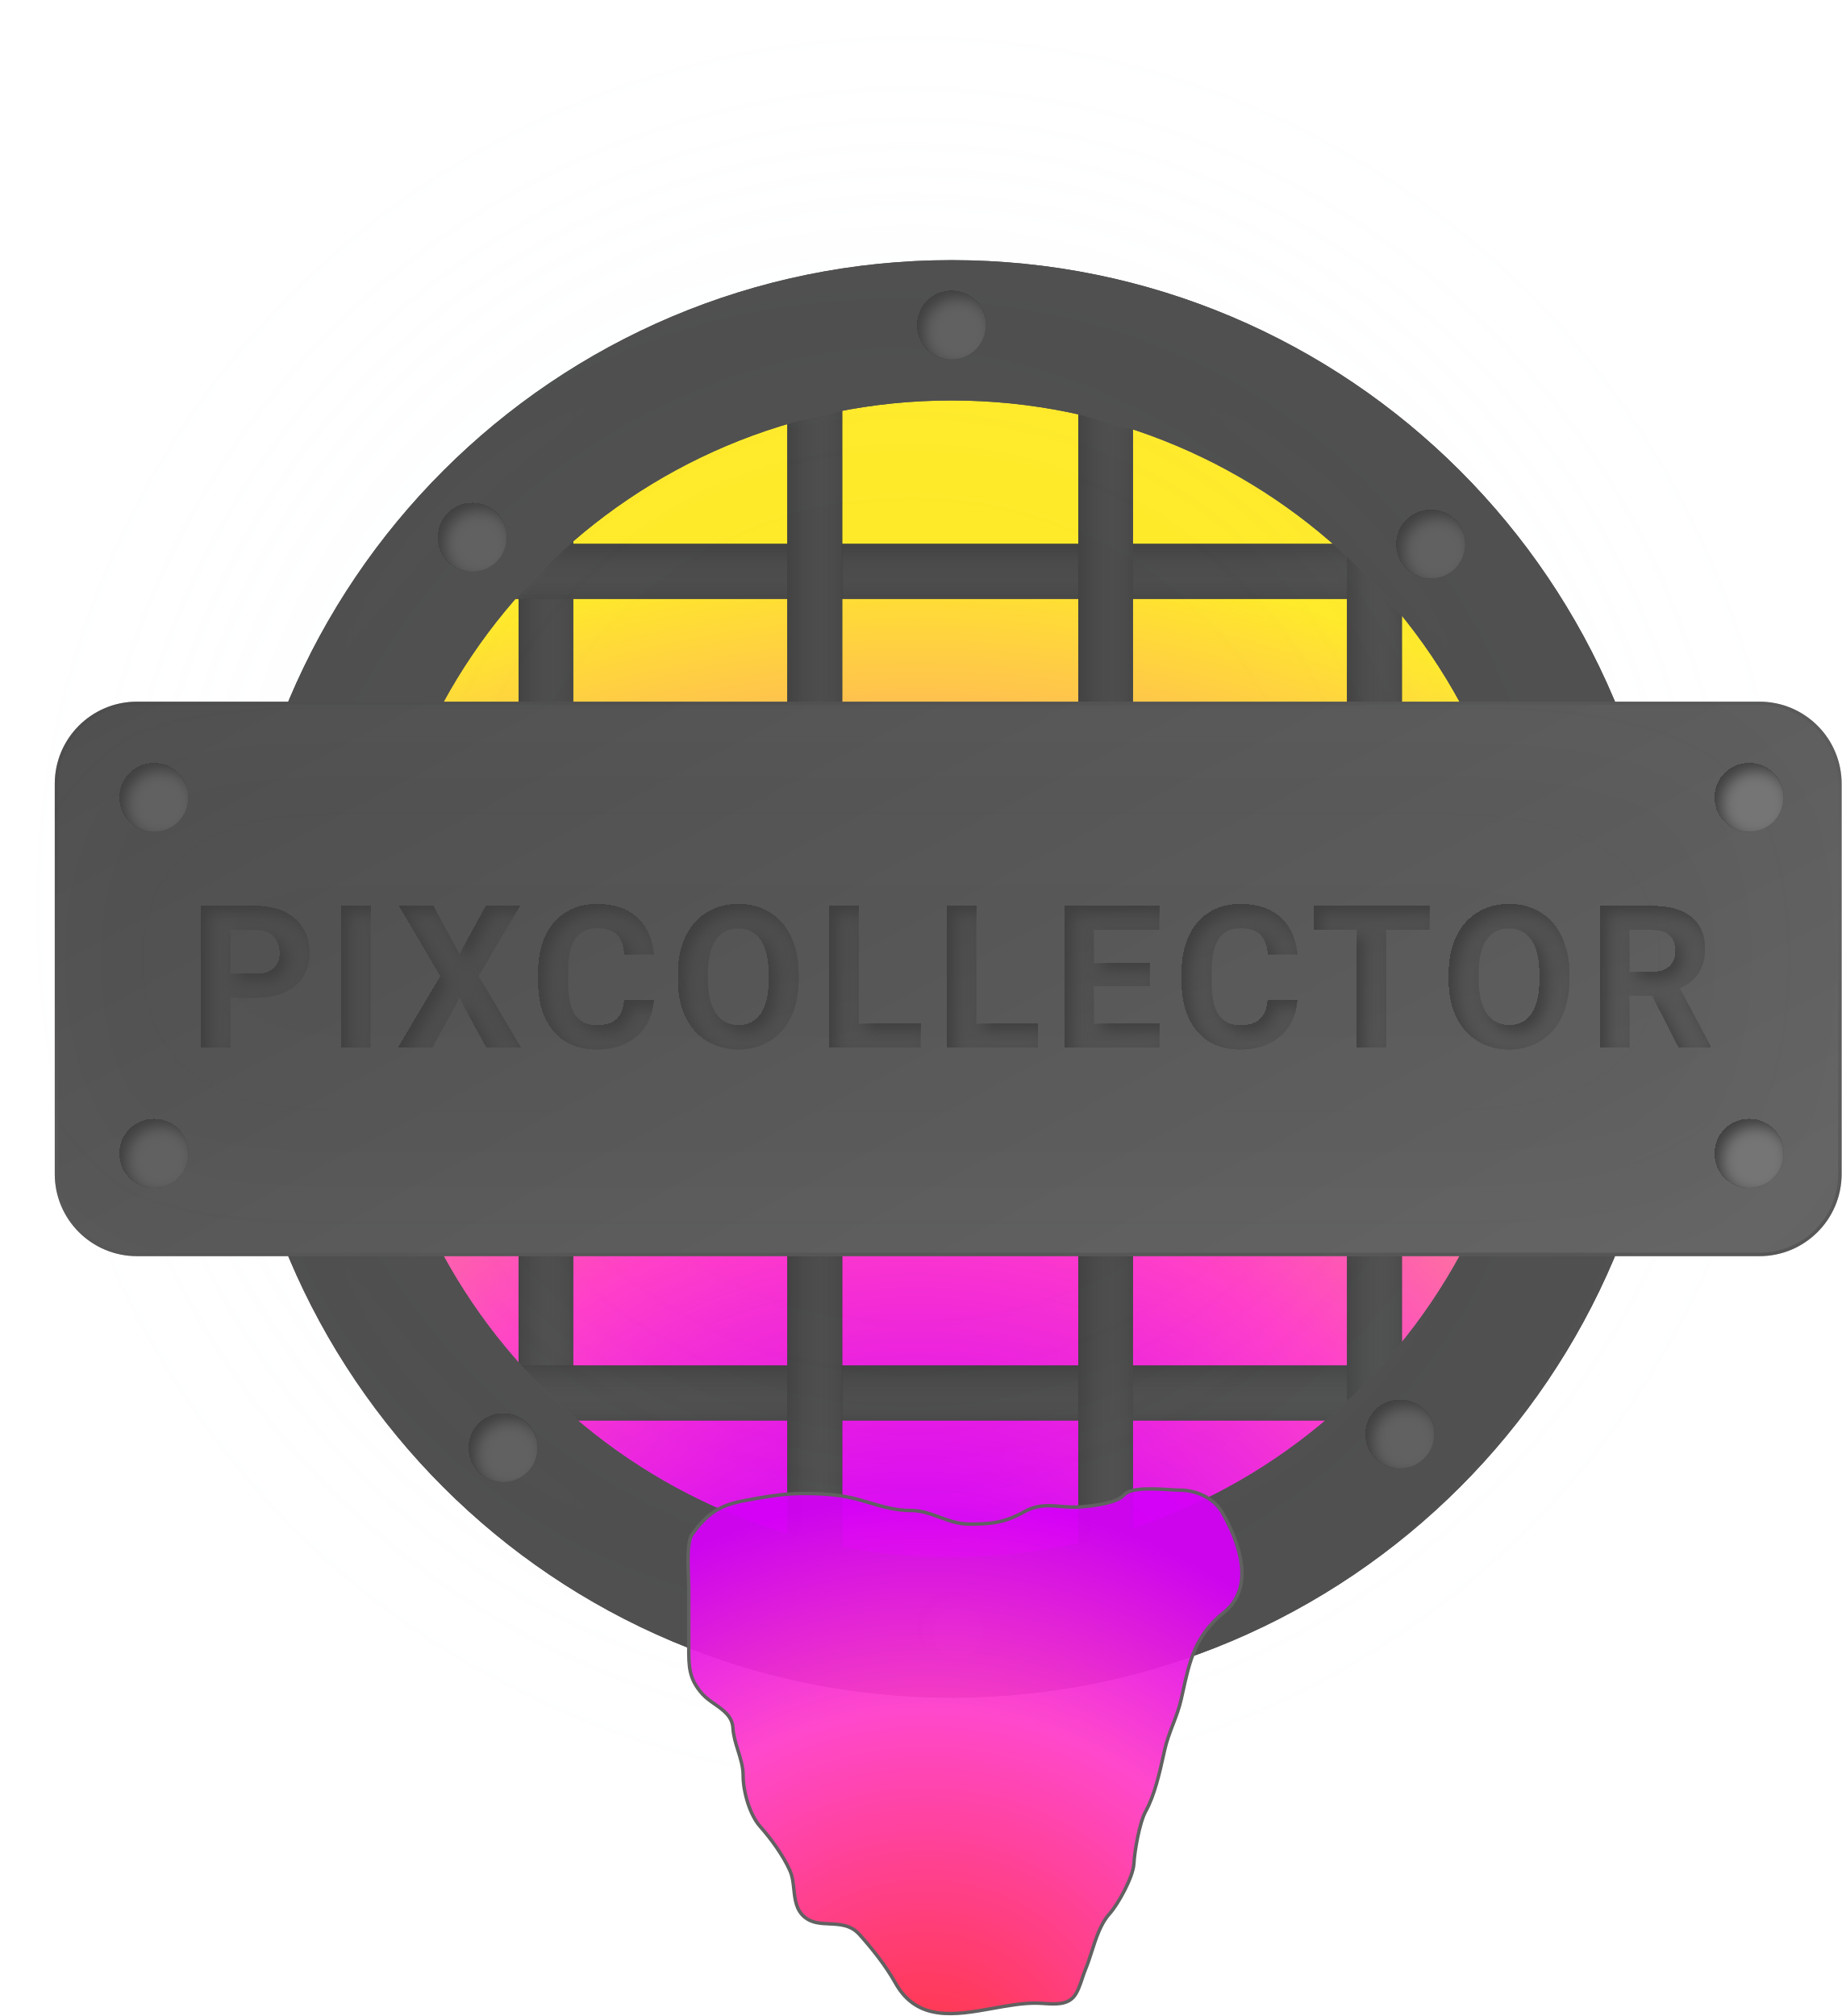
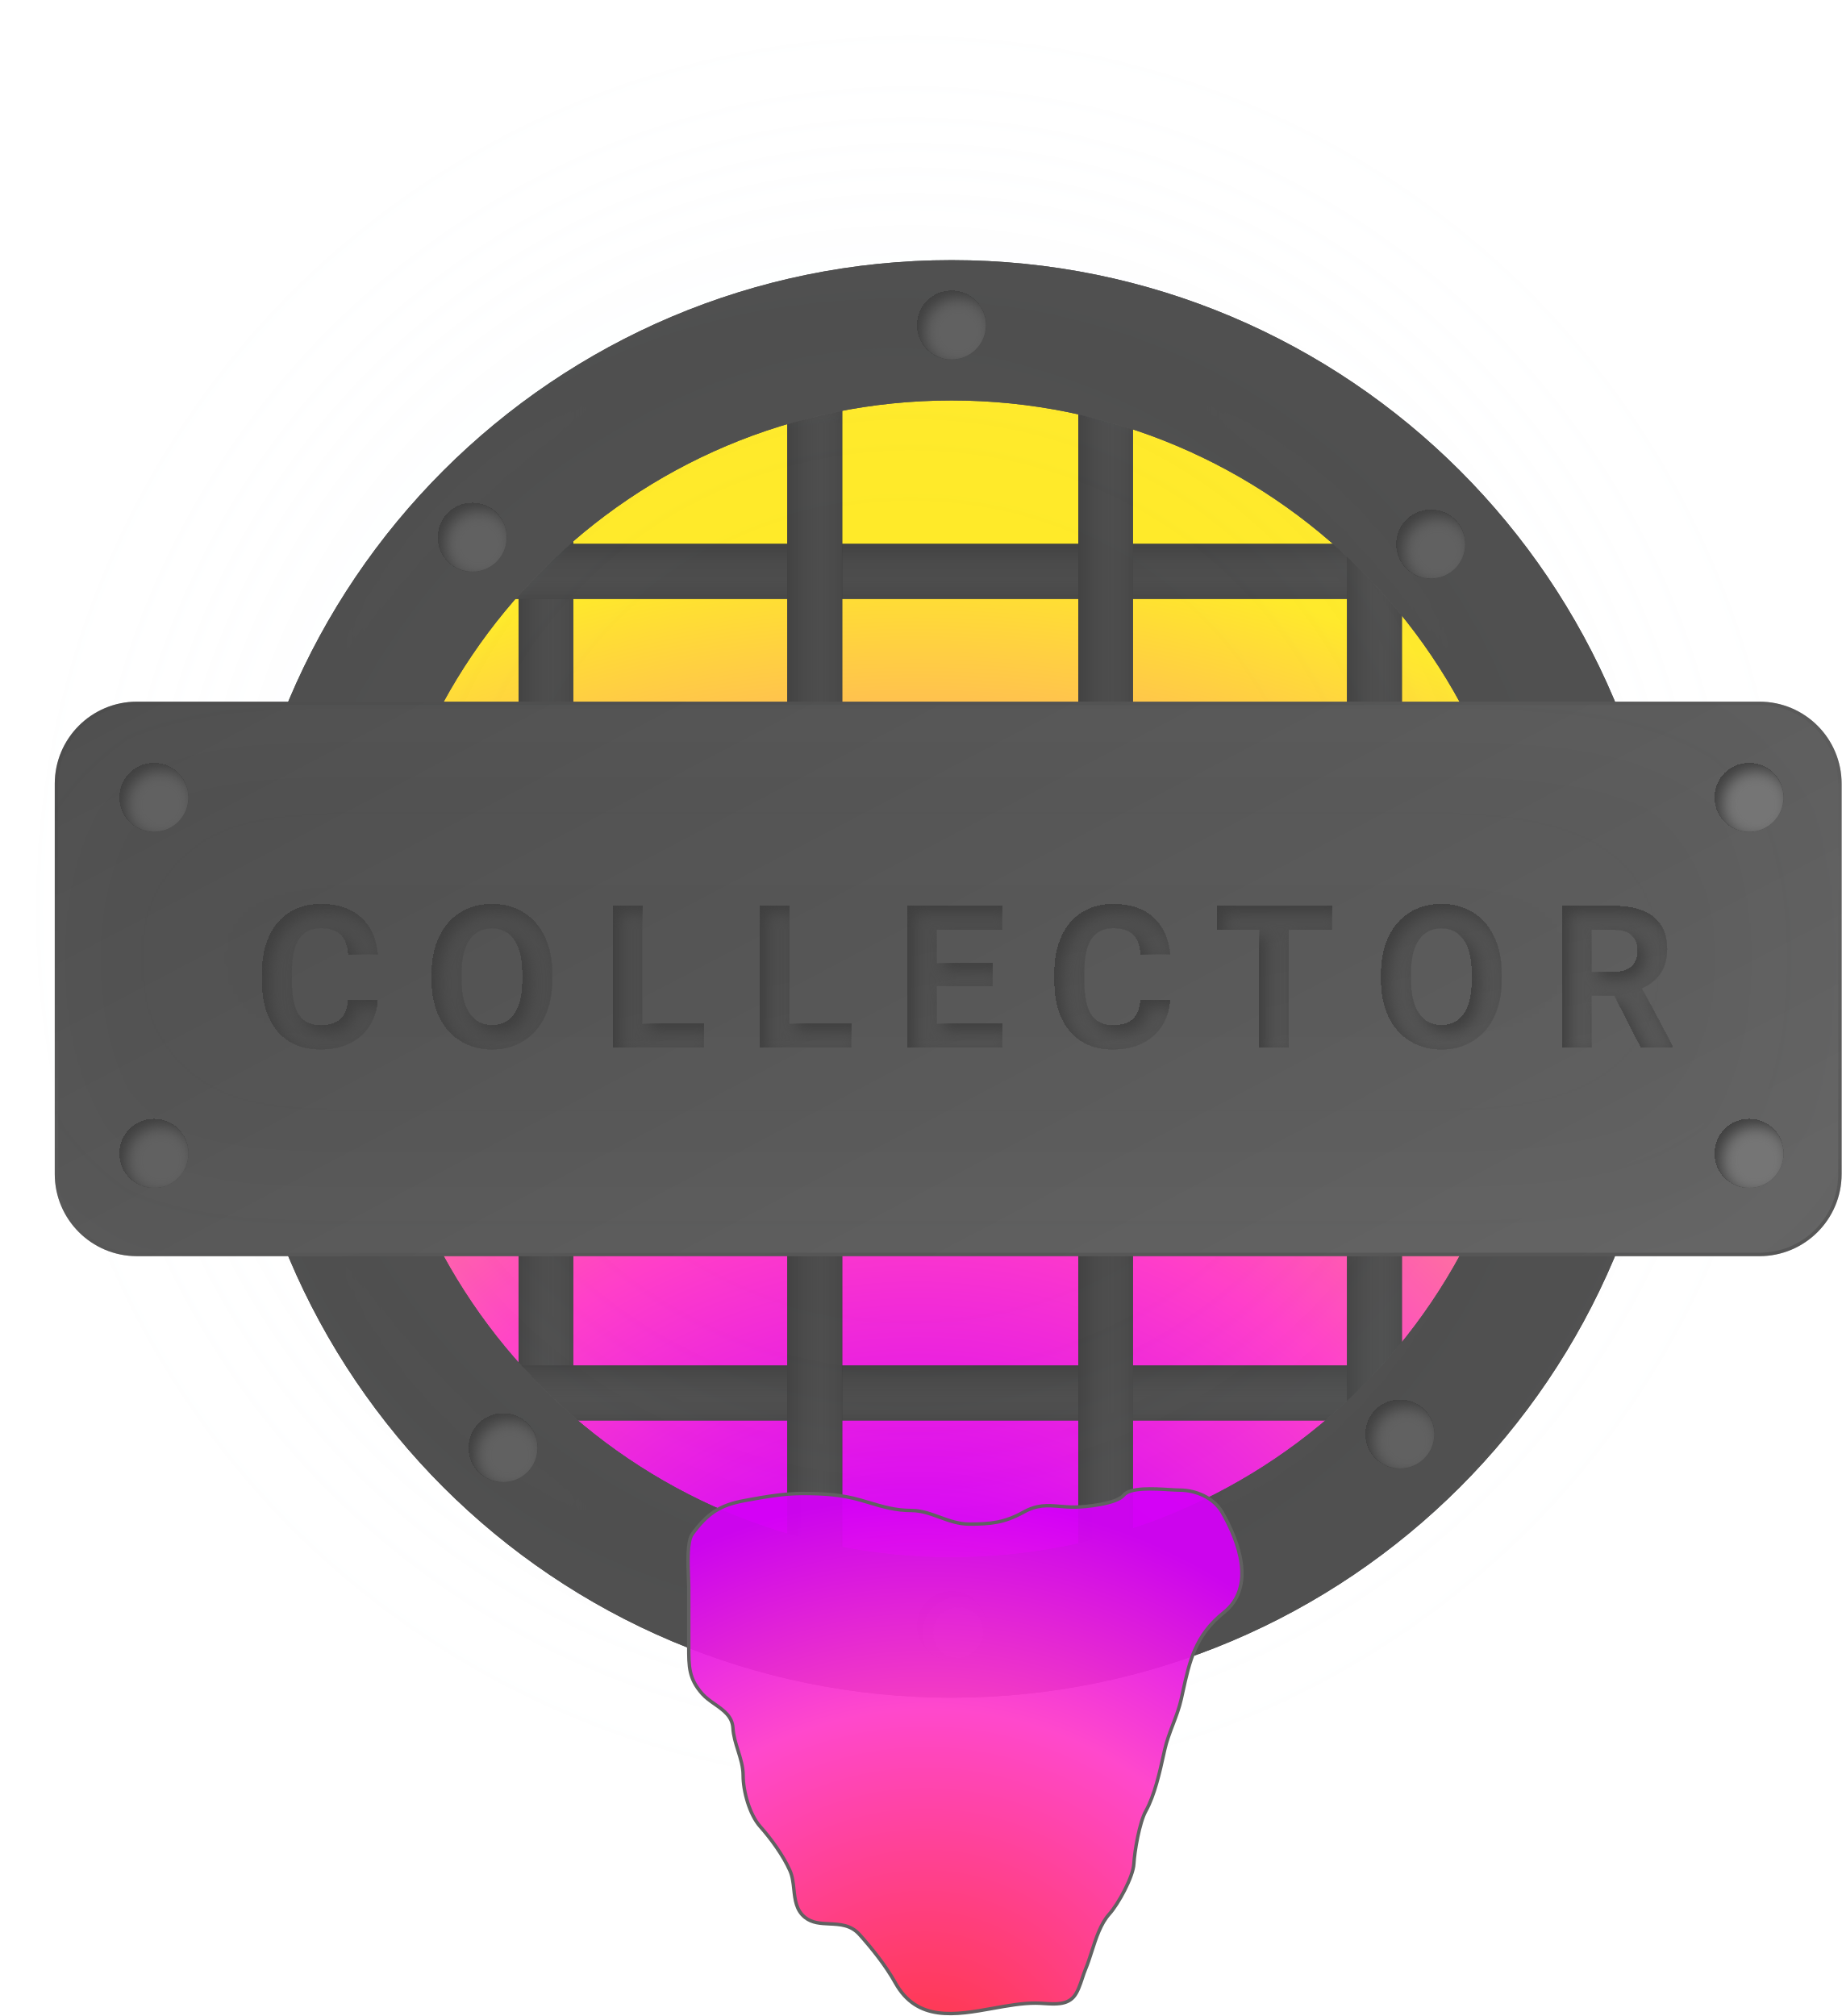
<svg xmlns="http://www.w3.org/2000/svg" width="538" height="589" viewBox="0 0 538 589" fill="none">
  <circle cx="278" cy="286" r="189.5" fill="url(#paint0_radial)" stroke="#4D4D4D" stroke-width="41" />
  <g filter="url(#filter0_i)">
    <line x1="159.5" y1="442.001" x2="159.5" y2="147.999" stroke="#4D4D4D" stroke-width="16" />
  </g>
  <g filter="url(#filter1_i)">
    <line x1="131" y1="167" x2="425.002" y2="167" stroke="#4D4D4D" stroke-width="16" />
  </g>
  <g filter="url(#filter2_i)">
    <line x1="131" y1="407" x2="425.002" y2="407" stroke="#4D4D4D" stroke-width="16" />
  </g>
  <g filter="url(#filter3_i)">
    <line x1="401.5" y1="442.001" x2="401.5" y2="147.999" stroke="#4D4D4D" stroke-width="16" />
  </g>
  <g filter="url(#filter4_i)">
    <line x1="323" y1="460" x2="323" y2="112" stroke="#4D4D4D" stroke-width="16" />
  </g>
  <g filter="url(#filter5_i)">
    <line x1="238" y1="460" x2="238" y2="112" stroke="#4D4D4D" stroke-width="16" />
  </g>
  <g filter="url(#filter6_i)">
    <line x1="104" y1="247" x2="452" y2="247" stroke="#4D4D4D" stroke-width="16" />
  </g>
  <g filter="url(#filter7_i)">
    <line x1="104" y1="329" x2="452" y2="329" stroke="#4D4D4D" stroke-width="16" />
  </g>
  <g filter="url(#filter8_di)">
    <circle cx="278" cy="286" r="189.5" stroke="#4D4D4D" stroke-width="41" />
  </g>
  <g filter="url(#filter9_i)">
    <circle cx="278" cy="95" r="10" fill="#616161" />
  </g>
  <g filter="url(#filter10_i)">
    <circle cx="467" cy="286" r="10" fill="#616161" />
  </g>
  <g filter="url(#filter11_i)">
    <circle cx="88" cy="286" r="10" fill="#616161" />
  </g>
  <g filter="url(#filter12_i)">
    <circle cx="138" cy="157" r="10" fill="#616161" />
  </g>
  <g filter="url(#filter13_i)">
    <circle cx="418" cy="159" r="10" fill="#616161" />
  </g>
  <g filter="url(#filter14_i)">
    <circle cx="409" cy="419" r="10" fill="#616161" />
  </g>
  <g filter="url(#filter15_i)">
    <circle cx="147" cy="423" r="10" fill="#616161" />
  </g>
  <g filter="url(#filter16_i)">
    <circle cx="278" cy="475" r="10" fill="#616161" />
  </g>
  <path d="M217.643 438.388C210.301 439.723 206.638 442.16 202.203 448.259C200.727 450.473 200.955 456.519 201.122 460.955C201.169 462.177 201.21 463.277 201.21 464.141V481.015L201.21 481.167C201.21 486.937 201.21 490.444 205.18 494.911C206.188 496.045 207.498 496.963 208.804 497.878C211.369 499.675 213.915 501.459 214.114 504.837C214.25 507.145 214.927 509.301 215.602 511.448C216.349 513.824 217.092 516.188 217.092 518.734C217.092 523.358 218.984 530.168 222.055 533.623C225.209 537.172 228.788 542.071 230.768 546.527C231.509 548.195 231.713 550.093 231.917 551.989C232.247 555.056 232.576 558.12 235.179 560.202C237.228 561.841 239.742 561.959 242.308 562.08C245.39 562.224 248.547 562.372 251.061 565.165C254.736 569.249 258.817 574.384 261.538 579.282C267.91 590.751 279.062 588.743 290.106 586.755C294.33 585.995 298.537 585.238 302.455 585.238C303.295 585.238 304.173 585.292 305.061 585.347C308.246 585.544 311.547 585.748 313.595 583.473C314.786 582.149 315.52 579.94 316.201 577.888C316.507 576.966 316.802 576.076 317.124 575.312C317.781 573.751 318.349 571.984 318.932 570.169C320.204 566.206 321.552 562.01 324.072 559.21C326.685 556.306 331.028 548.371 331.241 544.541C331.451 540.751 332.891 532.438 334.715 529.156C337.316 524.474 338.801 517.751 339.996 512.342C340.075 511.985 340.153 511.634 340.229 511.289C340.81 508.676 341.738 506.243 342.664 503.816C343.587 501.398 344.508 498.984 345.082 496.4C345.222 495.772 345.358 495.152 345.492 494.54C347.538 485.201 349.161 477.796 357.545 471.089C366.871 463.628 361.903 450.358 357.049 441.862C354.543 437.477 349.18 435.355 344.641 435.355C343.88 435.355 342.818 435.291 341.595 435.218C336.999 434.942 330.116 434.528 328.263 436.844C326.235 439.379 317.079 440.318 313.87 440.318C312.278 440.318 310.865 440.201 309.54 440.092C305.966 439.796 303.038 439.553 298.981 441.807C293.397 444.909 289.377 445.281 283.1 445.281C280.017 445.281 277.25 444.271 274.508 443.269C271.815 442.286 269.146 441.311 266.225 441.311C261.583 441.311 257.915 440.215 253.868 439.006C253.061 438.765 252.239 438.52 251.392 438.278C245.809 436.683 240.628 436.348 234.462 436.348C228.86 436.348 223.431 437.335 217.998 438.324C217.88 438.345 217.761 438.367 217.643 438.388Z" fill="url(#paint1_radial)" fill-opacity="0.94" />
  <path d="M217.643 438.388C210.301 439.723 206.638 442.16 202.203 448.259C200.727 450.473 200.955 456.519 201.122 460.955C201.169 462.177 201.21 463.277 201.21 464.141V481.015L201.21 481.167C201.21 486.937 201.21 490.444 205.18 494.911C206.188 496.045 207.498 496.963 208.804 497.878C211.369 499.675 213.915 501.459 214.114 504.837C214.25 507.145 214.927 509.301 215.602 511.448C216.349 513.824 217.092 516.188 217.092 518.734C217.092 523.358 218.984 530.168 222.055 533.623C225.209 537.172 228.788 542.071 230.768 546.527C231.509 548.195 231.713 550.093 231.917 551.989C232.247 555.056 232.576 558.12 235.179 560.202C237.228 561.841 239.742 561.959 242.308 562.08C245.39 562.224 248.547 562.372 251.061 565.165C254.736 569.249 258.817 574.384 261.538 579.282C267.91 590.751 279.062 588.743 290.106 586.755C294.33 585.995 298.537 585.238 302.455 585.238C303.295 585.238 304.173 585.292 305.061 585.347C308.246 585.544 311.547 585.748 313.595 583.473C314.786 582.149 315.52 579.94 316.201 577.888C316.507 576.966 316.802 576.076 317.124 575.312C317.781 573.751 318.349 571.984 318.932 570.169C320.204 566.206 321.552 562.01 324.072 559.21C326.685 556.306 331.028 548.371 331.241 544.541C331.451 540.751 332.891 532.438 334.715 529.156C337.316 524.474 338.801 517.751 339.996 512.342C340.075 511.985 340.153 511.634 340.229 511.289C340.81 508.676 341.738 506.243 342.664 503.816C343.587 501.398 344.508 498.984 345.082 496.4C345.222 495.772 345.358 495.152 345.492 494.54C347.538 485.201 349.161 477.796 357.545 471.089C366.871 463.628 361.903 450.358 357.049 441.862C354.543 437.477 349.18 435.355 344.641 435.355C343.88 435.355 342.818 435.291 341.595 435.218C336.999 434.942 330.116 434.528 328.263 436.844C326.235 439.379 317.079 440.318 313.87 440.318C312.278 440.318 310.865 440.201 309.54 440.092C305.966 439.796 303.038 439.553 298.981 441.807C293.397 444.909 289.377 445.281 283.1 445.281C280.017 445.281 277.25 444.271 274.508 443.269C271.815 442.286 269.146 441.311 266.225 441.311C261.583 441.311 257.915 440.215 253.868 439.006C253.061 438.765 252.239 438.52 251.392 438.278C245.809 436.683 240.628 436.348 234.462 436.348C228.86 436.348 223.431 437.335 217.998 438.324C217.88 438.345 217.761 438.367 217.643 438.388Z" stroke="#616161" />
  <g filter="url(#filter17_i)">
    <rect x="16" y="367" width="162" height="522" rx="24" transform="rotate(-90 16 367)" fill="url(#paint2_linear)" />
  </g>
  <rect x="16.5" y="366.5" width="161" height="521" rx="23.5" transform="rotate(-90 16.5 366.5)" stroke="url(#paint3_linear)" stroke-opacity="0.4" />
  <g filter="url(#filter18_i)">
    <circle cx="45" cy="233" r="10" fill="#616161" />
  </g>
  <g filter="url(#filter19_i)">
    <circle cx="45" cy="337" r="10" fill="#616161" />
  </g>
  <g filter="url(#filter20_i)">
    <circle cx="511" cy="337" r="10" fill="#757575" />
  </g>
  <g filter="url(#filter21_i)">
    <circle cx="511" cy="233" r="10" fill="#757575" />
  </g>
  <g filter="url(#filter22_i)">
-     <mask id="mask0" mask-type="alpha" maskUnits="userSpaceOnUse" x="58" y="264" width="442" height="43">
-       <path d="M67.32 291.472V306H58.823V264.766H74.909C78.006 264.766 80.725 265.332 83.066 266.465C85.426 267.598 87.238 269.212 88.503 271.308C89.768 273.384 90.401 275.754 90.401 278.416C90.401 282.456 89.013 285.647 86.237 287.988C83.481 290.311 79.658 291.472 74.768 291.472H67.32ZM67.32 284.59H74.909C77.156 284.59 78.865 284.061 80.035 283.004C81.225 281.947 81.82 280.436 81.82 278.473C81.82 276.452 81.225 274.819 80.035 273.573C78.846 272.327 77.203 271.685 75.108 271.647H67.32V284.59ZM108.197 306H99.701V264.766H108.197V306ZM134.263 278.982L141.995 264.766H151.765L139.757 285.213L152.077 306H142.193L134.263 291.557L126.333 306H116.45L128.769 285.213L116.761 264.766H126.532L134.263 278.982ZM190.915 292.265C190.594 296.701 188.951 300.194 185.987 302.743C183.042 305.292 179.153 306.566 174.319 306.566C169.033 306.566 164.87 304.792 161.83 301.242C158.809 297.674 157.299 292.784 157.299 286.572V284.052C157.299 280.087 157.997 276.594 159.395 273.573C160.792 270.552 162.784 268.24 165.37 266.635C167.976 265.011 170.996 264.199 174.433 264.199C179.19 264.199 183.023 265.474 185.931 268.022C188.838 270.571 190.519 274.149 190.972 278.756H182.476C182.268 276.094 181.522 274.168 180.238 272.979C178.973 271.77 177.038 271.166 174.433 271.166C171.601 271.166 169.477 272.186 168.061 274.225C166.663 276.245 165.946 279.388 165.908 283.655V286.771C165.908 291.226 166.578 294.483 167.919 296.541C169.278 298.599 171.412 299.628 174.319 299.628C176.944 299.628 178.898 299.033 180.182 297.844C181.484 296.635 182.23 294.776 182.419 292.265H190.915ZM233.265 286.317C233.265 290.377 232.548 293.936 231.113 296.994C229.678 300.053 227.62 302.413 224.939 304.074C222.277 305.736 219.218 306.566 215.763 306.566C212.346 306.566 209.297 305.745 206.616 304.103C203.935 302.46 201.858 300.119 200.385 297.079C198.913 294.021 198.167 290.509 198.148 286.544V284.505C198.148 280.446 198.875 276.877 200.329 273.8C201.801 270.703 203.869 268.334 206.531 266.691C209.212 265.03 212.27 264.199 215.707 264.199C219.143 264.199 222.192 265.03 224.854 266.691C227.535 268.334 229.602 270.703 231.056 273.8C232.529 276.877 233.265 280.436 233.265 284.477V286.317ZM224.656 284.448C224.656 280.125 223.882 276.84 222.334 274.593C220.785 272.346 218.576 271.223 215.707 271.223C212.856 271.223 210.656 272.337 209.108 274.564C207.56 276.773 206.776 280.021 206.757 284.307V286.317C206.757 290.528 207.532 293.794 209.08 296.116C210.628 298.438 212.856 299.6 215.763 299.6C218.614 299.6 220.804 298.486 222.334 296.258C223.863 294.011 224.637 290.745 224.656 286.459V284.448ZM250.835 299.175H268.875V306H242.339V264.766H250.835V299.175ZM285.171 299.175H303.211V306H276.675V264.766H285.171V299.175ZM335.819 288.13H319.506V299.175H338.651V306H311.01V264.766H338.594V271.647H319.506V281.475H335.819V288.13ZM378.905 292.265C378.584 296.701 376.942 300.194 373.978 302.743C371.032 305.292 367.143 306.566 362.31 306.566C357.023 306.566 352.86 304.792 349.82 301.242C346.799 297.674 345.289 292.784 345.289 286.572V284.052C345.289 280.087 345.988 276.594 347.385 273.573C348.782 270.552 350.774 268.24 353.36 266.635C355.966 265.011 358.987 264.199 362.423 264.199C367.181 264.199 371.013 265.474 373.921 268.022C376.828 270.571 378.509 274.149 378.962 278.756H370.466C370.258 276.094 369.512 274.168 368.229 272.979C366.964 271.77 365.028 271.166 362.423 271.166C359.591 271.166 357.467 272.186 356.051 274.225C354.654 276.245 353.936 279.388 353.898 283.655V286.771C353.898 291.226 354.569 294.483 355.909 296.541C357.269 298.599 359.402 299.628 362.31 299.628C364.934 299.628 366.888 299.033 368.172 297.844C369.475 296.635 370.22 294.776 370.409 292.265H378.905ZM417.574 271.647H404.943V306H396.447V271.647H383.986V264.766H417.574V271.647ZM458.423 286.317C458.423 290.377 457.706 293.936 456.271 296.994C454.836 300.053 452.778 302.413 450.097 304.074C447.435 305.736 444.376 306.566 440.921 306.566C437.504 306.566 434.455 305.745 431.774 304.103C429.093 302.46 427.016 300.119 425.543 297.079C424.07 294.021 423.325 290.509 423.306 286.544V284.505C423.306 280.446 424.033 276.877 425.487 273.8C426.959 270.703 429.027 268.334 431.689 266.691C434.37 265.03 437.428 264.199 440.864 264.199C444.301 264.199 447.35 265.03 450.012 266.691C452.693 268.334 454.76 270.703 456.214 273.8C457.687 276.877 458.423 280.436 458.423 284.477V286.317ZM449.814 284.448C449.814 280.125 449.04 276.84 447.491 274.593C445.943 272.346 443.734 271.223 440.864 271.223C438.014 271.223 435.814 272.337 434.266 274.564C432.718 276.773 431.934 280.021 431.915 284.307V286.317C431.915 290.528 432.689 293.794 434.237 296.116C435.786 298.438 438.014 299.6 440.921 299.6C443.772 299.6 445.962 298.486 447.491 296.258C449.021 294.011 449.795 290.745 449.814 286.459V284.448ZM482.762 290.905H475.993V306H467.497V264.766H482.818C487.689 264.766 491.446 265.851 494.09 268.022C496.733 270.194 498.055 273.262 498.055 277.227C498.055 280.04 497.441 282.39 496.214 284.278C495.005 286.147 493.165 287.639 490.691 288.753L499.612 305.604V306H490.493L482.762 290.905ZM475.993 284.023H482.846C484.98 284.023 486.632 283.485 487.803 282.409C488.973 281.314 489.558 279.813 489.558 277.906C489.558 275.962 489.001 274.432 487.888 273.318C486.792 272.204 485.103 271.647 482.818 271.647H475.993V284.023Z" fill="#FF7595" />
+     <mask id="mask0" mask-type="alpha" maskUnits="userSpaceOnUse" x="76" y="264" width="413" height="43">
+       <path d="M110.254 292.265C109.933 296.701 108.291 300.194 105.327 302.743C102.381 305.292 98.492 306.566 93.659 306.566C88.372 306.566 84.209 304.792 81.169 301.242C78.148 297.674 76.638 292.784 76.638 286.572V284.052C76.638 280.087 77.337 276.594 78.734 273.573C80.131 270.552 82.123 268.24 84.709 266.635C87.315 265.011 90.336 264.199 93.772 264.199C98.53 264.199 102.362 265.474 105.27 268.022C108.177 270.571 109.858 274.149 110.311 278.756H101.815C101.607 276.094 100.861 274.168 99.578 272.979C98.313 271.77 96.377 271.166 93.772 271.166C90.94 271.166 88.816 272.186 87.4 274.225C86.003 276.245 85.285 279.388 85.248 283.655V286.771C85.248 291.226 85.918 294.483 87.258 296.541C88.618 298.599 90.751 299.628 93.659 299.628C96.283 299.628 98.237 299.033 99.521 297.844C100.824 296.635 101.569 294.776 101.758 292.265H110.254ZM161.304 286.317C161.304 290.377 160.587 293.936 159.152 296.994C157.717 300.053 155.659 302.413 152.978 304.074C150.316 305.736 147.258 306.566 143.803 306.566C140.385 306.566 137.336 305.745 134.655 304.103C131.974 302.46 129.897 300.119 128.425 297.079C126.952 294.021 126.206 290.509 126.187 286.544V284.505C126.187 280.446 126.914 276.877 128.368 273.8C129.841 270.703 131.908 268.334 134.57 266.691C137.251 265.03 140.31 264.199 143.746 264.199C147.182 264.199 150.231 265.03 152.893 266.691C155.574 268.334 157.642 270.703 159.096 273.8C160.568 276.877 161.304 280.436 161.304 284.477V286.317ZM152.695 284.448C152.695 280.125 151.921 276.84 150.373 274.593C148.825 272.346 146.616 271.223 143.746 271.223C140.895 271.223 138.695 272.337 137.147 274.564C135.599 276.773 134.816 280.021 134.797 284.307V286.317C134.797 290.528 135.571 293.794 137.119 296.116C138.667 298.438 140.895 299.6 143.803 299.6C146.653 299.6 148.844 298.486 150.373 296.258C151.902 294.011 152.676 290.745 152.695 286.459V284.448ZM187.574 299.175H205.614V306H179.078V264.766H187.574V299.175ZM230.61 299.175H248.65V306H222.114V264.766H230.61V299.175ZM289.958 288.13H273.646V299.175H292.79V306H265.149V264.766H292.733V271.647H273.646V281.475H289.958V288.13ZM341.745 292.265C341.424 296.701 339.781 300.194 336.817 302.743C333.871 305.292 329.982 306.566 325.149 306.566C319.862 306.566 315.699 304.792 312.66 301.242C309.639 297.674 308.128 292.784 308.128 286.572V284.052C308.128 280.087 308.827 276.594 310.224 273.573C311.621 270.552 313.613 268.24 316.2 266.635C318.805 265.011 321.826 264.199 325.262 264.199C330.02 264.199 333.853 265.474 336.76 268.022C339.668 270.571 341.348 274.149 341.801 278.756H333.305C333.097 276.094 332.352 274.168 331.068 272.979C329.803 271.77 327.868 271.166 325.262 271.166C322.43 271.166 320.306 272.186 318.89 274.225C317.493 276.245 316.775 279.388 316.738 283.655V286.771C316.738 291.226 317.408 294.483 318.748 296.541C320.108 298.599 322.241 299.628 325.149 299.628C327.773 299.628 329.727 299.033 331.011 297.844C332.314 296.635 333.06 294.776 333.248 292.265H341.745ZM389.113 271.647H376.482V306H367.986V271.647H355.525V264.766H389.113V271.647ZM438.662 286.317C438.662 290.377 437.945 293.936 436.51 296.994C435.075 300.053 433.017 302.413 430.336 304.074C427.674 305.736 424.615 306.566 421.16 306.566C417.743 306.566 414.694 305.745 412.013 304.103C409.332 302.46 407.255 300.119 405.782 297.079C404.31 294.021 403.564 290.509 403.545 286.544V284.505C403.545 280.446 404.272 276.877 405.726 273.8C407.198 270.703 409.266 268.334 411.928 266.691C414.609 265.03 417.668 264.199 421.104 264.199C424.54 264.199 427.589 265.03 430.251 266.691C432.932 268.334 435 270.703 436.453 273.8C437.926 276.877 438.662 280.436 438.662 284.477V286.317ZM430.053 284.448C430.053 280.125 429.279 276.84 427.731 274.593C426.183 272.346 423.974 271.223 421.104 271.223C418.253 271.223 416.053 272.337 414.505 274.564C412.957 276.773 412.173 280.021 412.155 284.307V286.317C412.155 290.528 412.929 293.794 414.477 296.116C416.025 298.438 418.253 299.6 421.16 299.6C424.011 299.6 426.201 298.486 427.731 296.258C429.26 294.011 430.034 290.745 430.053 286.459V284.448ZM471.701 290.905H464.932V306H456.436V264.766H471.757C476.629 264.766 480.386 265.851 483.029 268.022C485.672 270.194 486.994 273.262 486.994 277.227C486.994 280.04 486.38 282.39 485.153 284.278C483.945 286.147 482.104 287.639 479.63 288.753L488.551 305.604V306H479.432L471.701 290.905ZM464.932 284.023H471.786C473.919 284.023 475.571 283.485 476.742 282.409C477.912 281.314 478.498 279.813 478.498 277.906C478.498 275.962 477.941 274.432 476.827 273.318C475.732 272.204 474.042 271.647 471.757 271.647H464.932V284.023Z" fill="#FF7595" />
    </mask>
    <g mask="url(#mask0)">
      <g filter="url(#filter23_ddi)">
        <rect x="16" y="367" width="162" height="522" rx="24" transform="rotate(-90 16 367)" fill="url(#paint4_linear)" />
        <rect x="16.5" y="366.5" width="161" height="521" rx="23.5" transform="rotate(-90 16.5 366.5)" stroke="url(#paint5_linear)" stroke-opacity="0.4" />
      </g>
    </g>
  </g>
  <defs>
    <filter id="filter0_i" x="151.5" y="147.999" width="18" height="296.002" filterUnits="userSpaceOnUse" color-interpolation-filters="sRGB">
      <feFlood flood-opacity="0" result="BackgroundImageFix" />
      <feBlend mode="normal" in="SourceGraphic" in2="BackgroundImageFix" result="shape" />
      <feColorMatrix in="SourceAlpha" type="matrix" values="0 0 0 0 0 0 0 0 0 0 0 0 0 0 0 0 0 0 127 0" result="hardAlpha" />
      <feOffset dx="2" dy="2" />
      <feGaussianBlur stdDeviation="4" />
      <feComposite in2="hardAlpha" operator="arithmetic" k2="-1" k3="1" />
      <feColorMatrix type="matrix" values="0 0 0 0 0.247 0 0 0 0 0.247 0 0 0 0 0.247 0 0 0 1 0" />
      <feBlend mode="normal" in2="shape" result="effect1_innerShadow" />
    </filter>
    <filter id="filter1_i" x="131" y="159" width="296.002" height="18" filterUnits="userSpaceOnUse" color-interpolation-filters="sRGB">
      <feFlood flood-opacity="0" result="BackgroundImageFix" />
      <feBlend mode="normal" in="SourceGraphic" in2="BackgroundImageFix" result="shape" />
      <feColorMatrix in="SourceAlpha" type="matrix" values="0 0 0 0 0 0 0 0 0 0 0 0 0 0 0 0 0 0 127 0" result="hardAlpha" />
      <feOffset dx="2" dy="2" />
      <feGaussianBlur stdDeviation="4" />
      <feComposite in2="hardAlpha" operator="arithmetic" k2="-1" k3="1" />
      <feColorMatrix type="matrix" values="0 0 0 0 0.247 0 0 0 0 0.247 0 0 0 0 0.247 0 0 0 1 0" />
      <feBlend mode="normal" in2="shape" result="effect1_innerShadow" />
    </filter>
    <filter id="filter2_i" x="131" y="399" width="296.002" height="18" filterUnits="userSpaceOnUse" color-interpolation-filters="sRGB">
      <feFlood flood-opacity="0" result="BackgroundImageFix" />
      <feBlend mode="normal" in="SourceGraphic" in2="BackgroundImageFix" result="shape" />
      <feColorMatrix in="SourceAlpha" type="matrix" values="0 0 0 0 0 0 0 0 0 0 0 0 0 0 0 0 0 0 127 0" result="hardAlpha" />
      <feOffset dx="2" dy="2" />
      <feGaussianBlur stdDeviation="4" />
      <feComposite in2="hardAlpha" operator="arithmetic" k2="-1" k3="1" />
      <feColorMatrix type="matrix" values="0 0 0 0 0.247 0 0 0 0 0.247 0 0 0 0 0.247 0 0 0 1 0" />
      <feBlend mode="normal" in2="shape" result="effect1_innerShadow" />
    </filter>
    <filter id="filter3_i" x="393.5" y="147.999" width="18" height="296.002" filterUnits="userSpaceOnUse" color-interpolation-filters="sRGB">
      <feFlood flood-opacity="0" result="BackgroundImageFix" />
      <feBlend mode="normal" in="SourceGraphic" in2="BackgroundImageFix" result="shape" />
      <feColorMatrix in="SourceAlpha" type="matrix" values="0 0 0 0 0 0 0 0 0 0 0 0 0 0 0 0 0 0 127 0" result="hardAlpha" />
      <feOffset dx="2" dy="2" />
      <feGaussianBlur stdDeviation="4" />
      <feComposite in2="hardAlpha" operator="arithmetic" k2="-1" k3="1" />
      <feColorMatrix type="matrix" values="0 0 0 0 0.247 0 0 0 0 0.247 0 0 0 0 0.247 0 0 0 1 0" />
      <feBlend mode="normal" in2="shape" result="effect1_innerShadow" />
    </filter>
    <filter id="filter4_i" x="315" y="112" width="18" height="350" filterUnits="userSpaceOnUse" color-interpolation-filters="sRGB">
      <feFlood flood-opacity="0" result="BackgroundImageFix" />
      <feBlend mode="normal" in="SourceGraphic" in2="BackgroundImageFix" result="shape" />
      <feColorMatrix in="SourceAlpha" type="matrix" values="0 0 0 0 0 0 0 0 0 0 0 0 0 0 0 0 0 0 127 0" result="hardAlpha" />
      <feOffset dx="2" dy="2" />
      <feGaussianBlur stdDeviation="4" />
      <feComposite in2="hardAlpha" operator="arithmetic" k2="-1" k3="1" />
      <feColorMatrix type="matrix" values="0 0 0 0 0.247 0 0 0 0 0.247 0 0 0 0 0.247 0 0 0 1 0" />
      <feBlend mode="normal" in2="shape" result="effect1_innerShadow" />
    </filter>
    <filter id="filter5_i" x="230" y="112" width="18" height="350" filterUnits="userSpaceOnUse" color-interpolation-filters="sRGB">
      <feFlood flood-opacity="0" result="BackgroundImageFix" />
      <feBlend mode="normal" in="SourceGraphic" in2="BackgroundImageFix" result="shape" />
      <feColorMatrix in="SourceAlpha" type="matrix" values="0 0 0 0 0 0 0 0 0 0 0 0 0 0 0 0 0 0 127 0" result="hardAlpha" />
      <feOffset dx="2" dy="2" />
      <feGaussianBlur stdDeviation="4" />
      <feComposite in2="hardAlpha" operator="arithmetic" k2="-1" k3="1" />
      <feColorMatrix type="matrix" values="0 0 0 0 0.247 0 0 0 0 0.247 0 0 0 0 0.247 0 0 0 1 0" />
      <feBlend mode="normal" in2="shape" result="effect1_innerShadow" />
    </filter>
    <filter id="filter6_i" x="104" y="239" width="350" height="18" filterUnits="userSpaceOnUse" color-interpolation-filters="sRGB">
      <feFlood flood-opacity="0" result="BackgroundImageFix" />
      <feBlend mode="normal" in="SourceGraphic" in2="BackgroundImageFix" result="shape" />
      <feColorMatrix in="SourceAlpha" type="matrix" values="0 0 0 0 0 0 0 0 0 0 0 0 0 0 0 0 0 0 127 0" result="hardAlpha" />
      <feOffset dx="2" dy="2" />
      <feGaussianBlur stdDeviation="4" />
      <feComposite in2="hardAlpha" operator="arithmetic" k2="-1" k3="1" />
      <feColorMatrix type="matrix" values="0 0 0 0 0.247 0 0 0 0 0.247 0 0 0 0 0.247 0 0 0 1 0" />
      <feBlend mode="normal" in2="shape" result="effect1_innerShadow" />
    </filter>
    <filter id="filter7_i" x="104" y="321" width="350" height="18" filterUnits="userSpaceOnUse" color-interpolation-filters="sRGB">
      <feFlood flood-opacity="0" result="BackgroundImageFix" />
      <feBlend mode="normal" in="SourceGraphic" in2="BackgroundImageFix" result="shape" />
      <feColorMatrix in="SourceAlpha" type="matrix" values="0 0 0 0 0 0 0 0 0 0 0 0 0 0 0 0 0 0 127 0" result="hardAlpha" />
      <feOffset dx="2" dy="2" />
      <feGaussianBlur stdDeviation="4" />
      <feComposite in2="hardAlpha" operator="arithmetic" k2="-1" k3="1" />
      <feColorMatrix type="matrix" values="0 0 0 0 0.247 0 0 0 0 0.247 0 0 0 0 0.247 0 0 0 1 0" />
      <feBlend mode="normal" in2="shape" result="effect1_innerShadow" />
    </filter>
    <filter id="filter8_di" x="0" y="0" width="532" height="532" filterUnits="userSpaceOnUse" color-interpolation-filters="sRGB">
      <feFlood flood-opacity="0" result="BackgroundImageFix" />
      <feColorMatrix in="SourceAlpha" type="matrix" values="0 0 0 0 0 0 0 0 0 0 0 0 0 0 0 0 0 0 127 0" />
      <feOffset dx="-12" dy="-20" />
      <feGaussianBlur stdDeviation="28" />
      <feColorMatrix type="matrix" values="0 0 0 0 0.909 0 0 0 0 0.931 0 0 0 0 0.951 0 0 0 0.05 0" />
      <feBlend mode="normal" in2="BackgroundImageFix" result="effect1_dropShadow" />
      <feBlend mode="normal" in="SourceGraphic" in2="effect1_dropShadow" result="shape" />
      <feColorMatrix in="SourceAlpha" type="matrix" values="0 0 0 0 0 0 0 0 0 0 0 0 0 0 0 0 0 0 127 0" result="hardAlpha" />
      <feOffset dx="-16" dy="-6" />
      <feGaussianBlur stdDeviation="40" />
      <feComposite in2="hardAlpha" operator="arithmetic" k2="-1" k3="1" />
      <feColorMatrix type="matrix" values="0 0 0 0 0.974 0 0 0 0 0.975 0 0 0 0 0.976 0 0 0 0.03 0" />
      <feBlend mode="normal" in2="shape" result="effect2_innerShadow" />
    </filter>
    <filter id="filter9_i" x="268" y="85" width="22" height="22" filterUnits="userSpaceOnUse" color-interpolation-filters="sRGB">
      <feFlood flood-opacity="0" result="BackgroundImageFix" />
      <feBlend mode="normal" in="SourceGraphic" in2="BackgroundImageFix" result="shape" />
      <feColorMatrix in="SourceAlpha" type="matrix" values="0 0 0 0 0 0 0 0 0 0 0 0 0 0 0 0 0 0 127 0" result="hardAlpha" />
      <feOffset dx="2" dy="2" />
      <feGaussianBlur stdDeviation="2" />
      <feComposite in2="hardAlpha" operator="arithmetic" k2="-1" k3="1" />
      <feColorMatrix type="matrix" values="0 0 0 0 0.247 0 0 0 0 0.247 0 0 0 0 0.247 0 0 0 1 0" />
      <feBlend mode="normal" in2="shape" result="effect1_innerShadow" />
    </filter>
    <filter id="filter10_i" x="457" y="276" width="22" height="22" filterUnits="userSpaceOnUse" color-interpolation-filters="sRGB">
      <feFlood flood-opacity="0" result="BackgroundImageFix" />
      <feBlend mode="normal" in="SourceGraphic" in2="BackgroundImageFix" result="shape" />
      <feColorMatrix in="SourceAlpha" type="matrix" values="0 0 0 0 0 0 0 0 0 0 0 0 0 0 0 0 0 0 127 0" result="hardAlpha" />
      <feOffset dx="2" dy="2" />
      <feGaussianBlur stdDeviation="2" />
      <feComposite in2="hardAlpha" operator="arithmetic" k2="-1" k3="1" />
      <feColorMatrix type="matrix" values="0 0 0 0 0.247 0 0 0 0 0.247 0 0 0 0 0.247 0 0 0 1 0" />
      <feBlend mode="normal" in2="shape" result="effect1_innerShadow" />
    </filter>
    <filter id="filter11_i" x="78" y="276" width="22" height="22" filterUnits="userSpaceOnUse" color-interpolation-filters="sRGB">
      <feFlood flood-opacity="0" result="BackgroundImageFix" />
      <feBlend mode="normal" in="SourceGraphic" in2="BackgroundImageFix" result="shape" />
      <feColorMatrix in="SourceAlpha" type="matrix" values="0 0 0 0 0 0 0 0 0 0 0 0 0 0 0 0 0 0 127 0" result="hardAlpha" />
      <feOffset dx="2" dy="2" />
      <feGaussianBlur stdDeviation="2" />
      <feComposite in2="hardAlpha" operator="arithmetic" k2="-1" k3="1" />
      <feColorMatrix type="matrix" values="0 0 0 0 0.247 0 0 0 0 0.247 0 0 0 0 0.247 0 0 0 1 0" />
      <feBlend mode="normal" in2="shape" result="effect1_innerShadow" />
    </filter>
    <filter id="filter12_i" x="128" y="147" width="22" height="22" filterUnits="userSpaceOnUse" color-interpolation-filters="sRGB">
      <feFlood flood-opacity="0" result="BackgroundImageFix" />
      <feBlend mode="normal" in="SourceGraphic" in2="BackgroundImageFix" result="shape" />
      <feColorMatrix in="SourceAlpha" type="matrix" values="0 0 0 0 0 0 0 0 0 0 0 0 0 0 0 0 0 0 127 0" result="hardAlpha" />
      <feOffset dx="2" dy="2" />
      <feGaussianBlur stdDeviation="2" />
      <feComposite in2="hardAlpha" operator="arithmetic" k2="-1" k3="1" />
      <feColorMatrix type="matrix" values="0 0 0 0 0.247 0 0 0 0 0.247 0 0 0 0 0.247 0 0 0 1 0" />
      <feBlend mode="normal" in2="shape" result="effect1_innerShadow" />
    </filter>
    <filter id="filter13_i" x="408" y="149" width="22" height="22" filterUnits="userSpaceOnUse" color-interpolation-filters="sRGB">
      <feFlood flood-opacity="0" result="BackgroundImageFix" />
      <feBlend mode="normal" in="SourceGraphic" in2="BackgroundImageFix" result="shape" />
      <feColorMatrix in="SourceAlpha" type="matrix" values="0 0 0 0 0 0 0 0 0 0 0 0 0 0 0 0 0 0 127 0" result="hardAlpha" />
      <feOffset dx="2" dy="2" />
      <feGaussianBlur stdDeviation="2" />
      <feComposite in2="hardAlpha" operator="arithmetic" k2="-1" k3="1" />
      <feColorMatrix type="matrix" values="0 0 0 0 0.247 0 0 0 0 0.247 0 0 0 0 0.247 0 0 0 1 0" />
      <feBlend mode="normal" in2="shape" result="effect1_innerShadow" />
    </filter>
    <filter id="filter14_i" x="399" y="409" width="22" height="22" filterUnits="userSpaceOnUse" color-interpolation-filters="sRGB">
      <feFlood flood-opacity="0" result="BackgroundImageFix" />
      <feBlend mode="normal" in="SourceGraphic" in2="BackgroundImageFix" result="shape" />
      <feColorMatrix in="SourceAlpha" type="matrix" values="0 0 0 0 0 0 0 0 0 0 0 0 0 0 0 0 0 0 127 0" result="hardAlpha" />
      <feOffset dx="2" dy="2" />
      <feGaussianBlur stdDeviation="2" />
      <feComposite in2="hardAlpha" operator="arithmetic" k2="-1" k3="1" />
      <feColorMatrix type="matrix" values="0 0 0 0 0.247 0 0 0 0 0.247 0 0 0 0 0.247 0 0 0 1 0" />
      <feBlend mode="normal" in2="shape" result="effect1_innerShadow" />
    </filter>
    <filter id="filter15_i" x="137" y="413" width="22" height="22" filterUnits="userSpaceOnUse" color-interpolation-filters="sRGB">
      <feFlood flood-opacity="0" result="BackgroundImageFix" />
      <feBlend mode="normal" in="SourceGraphic" in2="BackgroundImageFix" result="shape" />
      <feColorMatrix in="SourceAlpha" type="matrix" values="0 0 0 0 0 0 0 0 0 0 0 0 0 0 0 0 0 0 127 0" result="hardAlpha" />
      <feOffset dx="2" dy="2" />
      <feGaussianBlur stdDeviation="2" />
      <feComposite in2="hardAlpha" operator="arithmetic" k2="-1" k3="1" />
      <feColorMatrix type="matrix" values="0 0 0 0 0.247 0 0 0 0 0.247 0 0 0 0 0.247 0 0 0 1 0" />
      <feBlend mode="normal" in2="shape" result="effect1_innerShadow" />
    </filter>
    <filter id="filter16_i" x="268" y="465" width="22" height="22" filterUnits="userSpaceOnUse" color-interpolation-filters="sRGB">
      <feFlood flood-opacity="0" result="BackgroundImageFix" />
      <feBlend mode="normal" in="SourceGraphic" in2="BackgroundImageFix" result="shape" />
      <feColorMatrix in="SourceAlpha" type="matrix" values="0 0 0 0 0 0 0 0 0 0 0 0 0 0 0 0 0 0 127 0" result="hardAlpha" />
      <feOffset dx="2" dy="2" />
      <feGaussianBlur stdDeviation="2" />
      <feComposite in2="hardAlpha" operator="arithmetic" k2="-1" k3="1" />
      <feColorMatrix type="matrix" values="0 0 0 0 0.247 0 0 0 0 0.247 0 0 0 0 0.247 0 0 0 1 0" />
      <feBlend mode="normal" in2="shape" result="effect1_innerShadow" />
    </filter>
    <filter id="filter17_i" x="0" y="199" width="538" height="168" filterUnits="userSpaceOnUse" color-interpolation-filters="sRGB">
      <feFlood flood-opacity="0" result="BackgroundImageFix" />
      <feBlend mode="normal" in="SourceGraphic" in2="BackgroundImageFix" result="shape" />
      <feColorMatrix in="SourceAlpha" type="matrix" values="0 0 0 0 0 0 0 0 0 0 0 0 0 0 0 0 0 0 127 0" result="hardAlpha" />
      <feOffset dx="-16" dy="-6" />
      <feGaussianBlur stdDeviation="40" />
      <feComposite in2="hardAlpha" operator="arithmetic" k2="-1" k3="1" />
      <feColorMatrix type="matrix" values="0 0 0 0 0.974 0 0 0 0 0.975 0 0 0 0 0.976 0 0 0 0.03 0" />
      <feBlend mode="normal" in2="shape" result="effect1_innerShadow" />
    </filter>
    <filter id="filter18_i" x="35" y="223" width="22" height="22" filterUnits="userSpaceOnUse" color-interpolation-filters="sRGB">
      <feFlood flood-opacity="0" result="BackgroundImageFix" />
      <feBlend mode="normal" in="SourceGraphic" in2="BackgroundImageFix" result="shape" />
      <feColorMatrix in="SourceAlpha" type="matrix" values="0 0 0 0 0 0 0 0 0 0 0 0 0 0 0 0 0 0 127 0" result="hardAlpha" />
      <feOffset dx="2" dy="2" />
      <feGaussianBlur stdDeviation="2" />
      <feComposite in2="hardAlpha" operator="arithmetic" k2="-1" k3="1" />
      <feColorMatrix type="matrix" values="0 0 0 0 0.247 0 0 0 0 0.247 0 0 0 0 0.247 0 0 0 1 0" />
      <feBlend mode="normal" in2="shape" result="effect1_innerShadow" />
    </filter>
    <filter id="filter19_i" x="35" y="327" width="22" height="22" filterUnits="userSpaceOnUse" color-interpolation-filters="sRGB">
      <feFlood flood-opacity="0" result="BackgroundImageFix" />
      <feBlend mode="normal" in="SourceGraphic" in2="BackgroundImageFix" result="shape" />
      <feColorMatrix in="SourceAlpha" type="matrix" values="0 0 0 0 0 0 0 0 0 0 0 0 0 0 0 0 0 0 127 0" result="hardAlpha" />
      <feOffset dx="2" dy="2" />
      <feGaussianBlur stdDeviation="2" />
      <feComposite in2="hardAlpha" operator="arithmetic" k2="-1" k3="1" />
      <feColorMatrix type="matrix" values="0 0 0 0 0.247 0 0 0 0 0.247 0 0 0 0 0.247 0 0 0 1 0" />
      <feBlend mode="normal" in2="shape" result="effect1_innerShadow" />
    </filter>
    <filter id="filter20_i" x="501" y="327" width="22" height="22" filterUnits="userSpaceOnUse" color-interpolation-filters="sRGB">
      <feFlood flood-opacity="0" result="BackgroundImageFix" />
      <feBlend mode="normal" in="SourceGraphic" in2="BackgroundImageFix" result="shape" />
      <feColorMatrix in="SourceAlpha" type="matrix" values="0 0 0 0 0 0 0 0 0 0 0 0 0 0 0 0 0 0 127 0" result="hardAlpha" />
      <feOffset dx="2" dy="2" />
      <feGaussianBlur stdDeviation="2" />
      <feComposite in2="hardAlpha" operator="arithmetic" k2="-1" k3="1" />
      <feColorMatrix type="matrix" values="0 0 0 0 0.247 0 0 0 0 0.247 0 0 0 0 0.247 0 0 0 1 0" />
      <feBlend mode="normal" in2="shape" result="effect1_innerShadow" />
    </filter>
    <filter id="filter21_i" x="501" y="223" width="22" height="22" filterUnits="userSpaceOnUse" color-interpolation-filters="sRGB">
      <feFlood flood-opacity="0" result="BackgroundImageFix" />
      <feBlend mode="normal" in="SourceGraphic" in2="BackgroundImageFix" result="shape" />
      <feColorMatrix in="SourceAlpha" type="matrix" values="0 0 0 0 0 0 0 0 0 0 0 0 0 0 0 0 0 0 127 0" result="hardAlpha" />
      <feOffset dx="2" dy="2" />
      <feGaussianBlur stdDeviation="2" />
      <feComposite in2="hardAlpha" operator="arithmetic" k2="-1" k3="1" />
      <feColorMatrix type="matrix" values="0 0 0 0 0.247 0 0 0 0 0.247 0 0 0 0 0.247 0 0 0 1 0" />
      <feBlend mode="normal" in2="shape" result="effect1_innerShadow" />
    </filter>
-     <filter id="filter22_i" x="58.824" y="264.199" width="442.789" height="44.367" filterUnits="userSpaceOnUse" color-interpolation-filters="sRGB">
+     <filter id="filter22_i" x="76.638" y="264.199" width="413.913" height="44.367" filterUnits="userSpaceOnUse" color-interpolation-filters="sRGB">
      <feFlood flood-opacity="0" result="BackgroundImageFix" />
      <feBlend mode="normal" in="SourceGraphic" in2="BackgroundImageFix" result="shape" />
      <feColorMatrix in="SourceAlpha" type="matrix" values="0 0 0 0 0 0 0 0 0 0 0 0 0 0 0 0 0 0 127 0" result="hardAlpha" />
      <feOffset dx="2" dy="2" />
      <feGaussianBlur stdDeviation="2" />
      <feComposite in2="hardAlpha" operator="arithmetic" k2="-1" k3="1" />
      <feColorMatrix type="matrix" values="0 0 0 0 0.247 0 0 0 0 0.247 0 0 0 0 0.247 0 0 0 1 0" />
      <feBlend mode="normal" in2="shape" result="effect1_innerShadow" />
    </filter>
    <filter id="filter23_ddi" x="-52" y="129" width="690" height="314" filterUnits="userSpaceOnUse" color-interpolation-filters="sRGB">
      <feFlood flood-opacity="0" result="BackgroundImageFix" />
      <feColorMatrix in="SourceAlpha" type="matrix" values="0 0 0 0 0 0 0 0 0 0 0 0 0 0 0 0 0 0 127 0" />
      <feOffset dx="-12" dy="-20" />
      <feGaussianBlur stdDeviation="28" />
      <feColorMatrix type="matrix" values="0 0 0 0 0.909 0 0 0 0 0.931 0 0 0 0 0.951 0 0 0 0.05 0" />
      <feBlend mode="normal" in2="BackgroundImageFix" result="effect1_dropShadow" />
      <feColorMatrix in="SourceAlpha" type="matrix" values="0 0 0 0 0 0 0 0 0 0 0 0 0 0 0 0 0 0 127 0" />
      <feOffset dx="36" dy="12" />
      <feGaussianBlur stdDeviation="32" />
      <feColorMatrix type="matrix" values="0 0 0 0 0.294 0 0 0 0 0.294 0 0 0 0 0.294 0 0 0 1 0" />
      <feBlend mode="normal" in2="effect1_dropShadow" result="effect2_dropShadow" />
      <feBlend mode="normal" in="SourceGraphic" in2="effect2_dropShadow" result="shape" />
      <feColorMatrix in="SourceAlpha" type="matrix" values="0 0 0 0 0 0 0 0 0 0 0 0 0 0 0 0 0 0 127 0" result="hardAlpha" />
      <feOffset dx="-16" dy="-6" />
      <feGaussianBlur stdDeviation="40" />
      <feComposite in2="hardAlpha" operator="arithmetic" k2="-1" k3="1" />
      <feColorMatrix type="matrix" values="0 0 0 0 0.974 0 0 0 0 0.975 0 0 0 0 0.976 0 0 0 0.03 0" />
      <feBlend mode="normal" in2="shape" result="effect3_innerShadow" />
    </filter>
    <radialGradient id="paint0_radial" cx="0" cy="0" r="1" gradientUnits="userSpaceOnUse" gradientTransform="translate(268.5 533.5) rotate(-80.4948) scale(439.028)">
      <stop offset="0.182" stop-color="#D400F7" />
      <stop offset="0.411" stop-color="#FF3DC9" />
      <stop offset="0.854" stop-color="#FFEA29" />
    </radialGradient>
    <radialGradient id="paint1_radial" cx="0" cy="0" r="1" gradientUnits="userSpaceOnUse" gradientTransform="translate(269.554 611.502) rotate(-78.28) scale(174.951 169.642)">
      <stop stop-color="#FF2929" />
      <stop offset="0.641" stop-color="#FF3DC9" />
      <stop offset="0.995" stop-color="#D400F7" />
    </radialGradient>
    <linearGradient id="paint2_linear" x1="196.804" y1="-5.857" x2="-500.416" y2="360.742" gradientUnits="userSpaceOnUse">
      <stop offset="0.227" stop-color="#4C4C4C" />
      <stop offset="0.698" stop-color="#616161" />
    </linearGradient>
    <linearGradient id="paint3_linear" x1="163.293" y1="342.961" x2="-58.428" y2="375.071" gradientUnits="userSpaceOnUse">
      <stop offset="0.071" stop-color="#484848" />
      <stop offset="0.507" stop-color="#5F5F5F" />
      <stop offset="1" stop-color="#3F3F3F" />
    </linearGradient>
    <linearGradient id="paint4_linear" x1="-68.5" y1="654" x2="108" y2="616.5" gradientUnits="userSpaceOnUse">
      <stop stop-color="#616161" />
      <stop offset="1" stop-color="#4D4D4D" />
    </linearGradient>
    <linearGradient id="paint5_linear" x1="163.293" y1="342.961" x2="-58.428" y2="375.071" gradientUnits="userSpaceOnUse">
      <stop offset="0.071" stop-color="#484848" />
      <stop offset="0.507" stop-color="#5F5F5F" />
      <stop offset="1" stop-color="#3F3F3F" />
    </linearGradient>
  </defs>
</svg>
